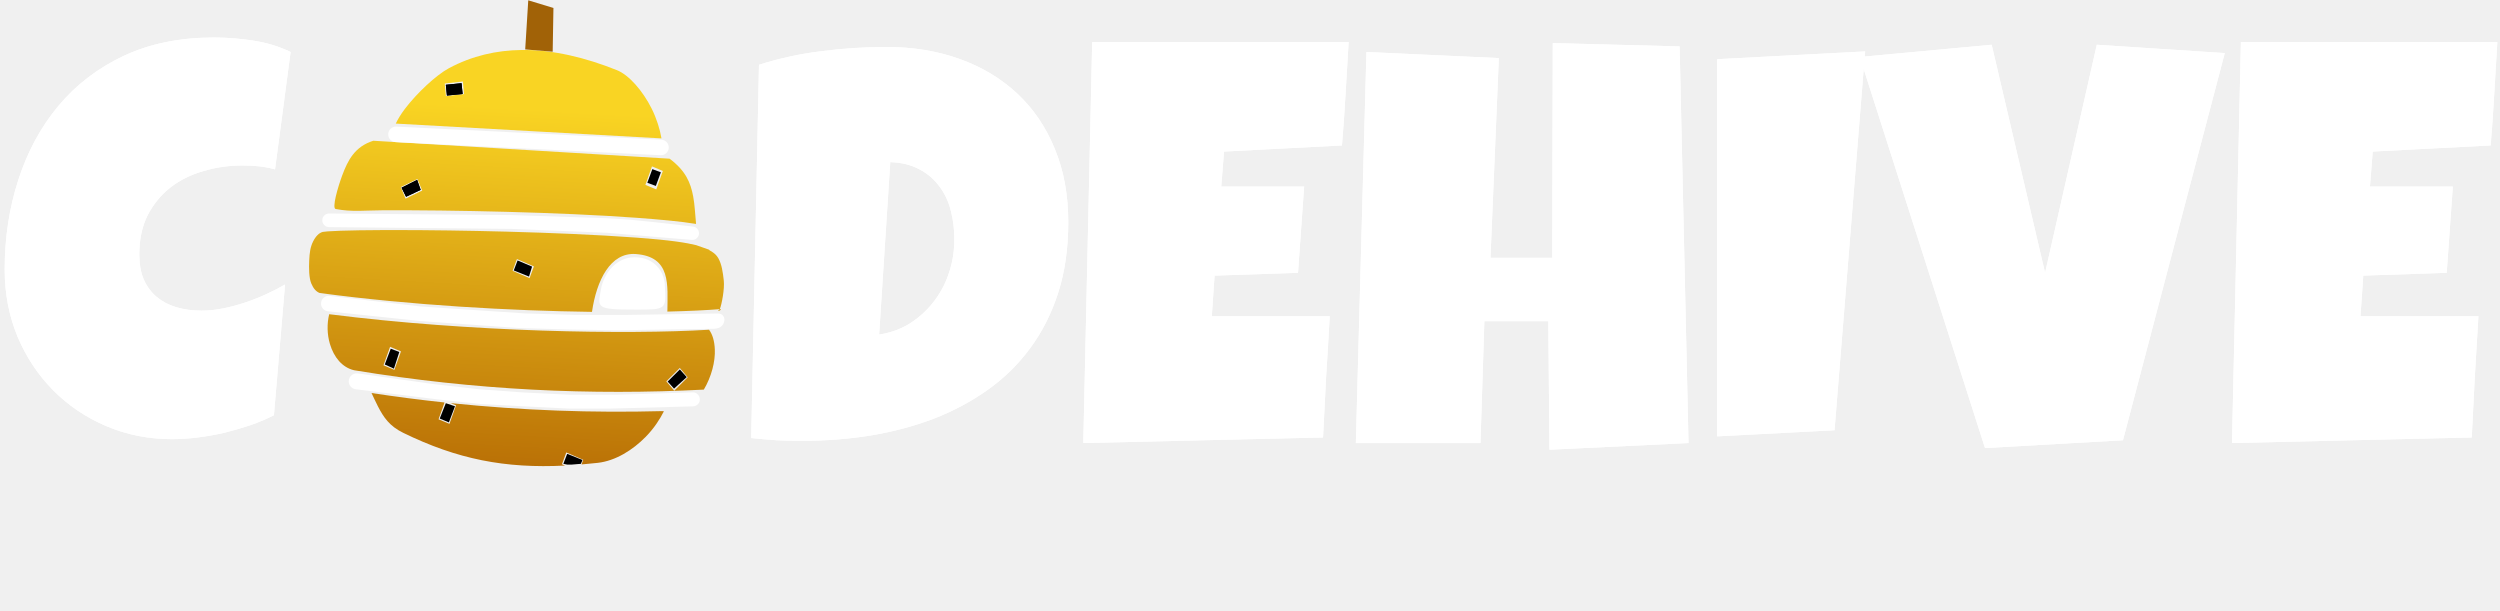
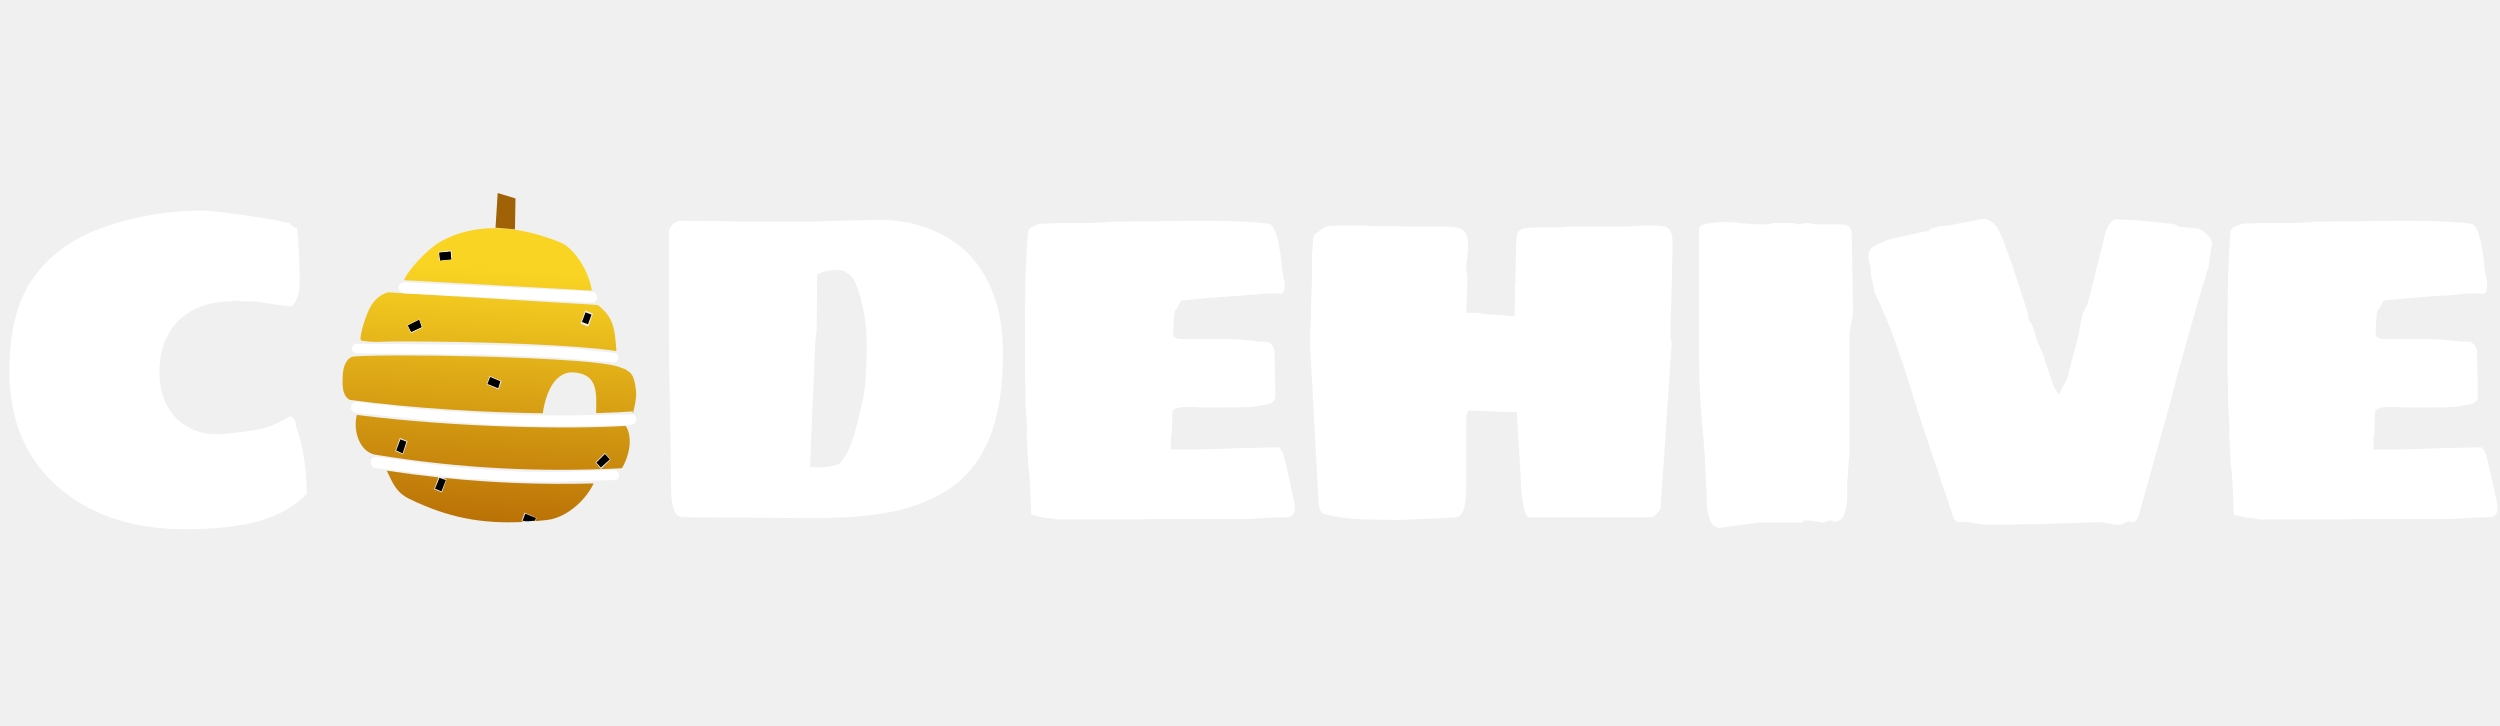
- <svg xmlns="http://www.w3.org/2000/svg" width="790" height="193" viewBox="0 0 790 193" fill="none">
-   <path d="M91.832 16.426L86.91 53.516C85.211 53.047 83.512 52.725 81.812 52.549C80.113 52.373 78.414 52.285 76.715 52.285C72.379 52.285 68.248 52.871 64.322 54.043C60.397 55.156 56.91 56.885 53.863 59.228C50.875 61.572 48.473 64.502 46.656 68.018C44.898 71.533 44.02 75.664 44.02 80.41C44.02 83.457 44.488 86.094 45.426 88.32C46.422 90.547 47.799 92.393 49.557 93.857C51.315 95.322 53.395 96.406 55.797 97.109C58.199 97.812 60.836 98.164 63.707 98.164C65.875 98.164 68.131 97.93 70.475 97.461C72.818 96.992 75.133 96.377 77.418 95.615C79.703 94.853 81.93 93.975 84.098 92.978C86.266 91.982 88.258 90.957 90.074 89.902L86.559 131.211C84.273 132.383 81.783 133.438 79.088 134.375C76.451 135.254 73.727 136.045 70.914 136.748C68.102 137.393 65.289 137.891 62.477 138.242C59.664 138.594 56.969 138.77 54.391 138.77C46.949 138.77 40.006 137.393 33.56 134.639C27.115 131.885 21.52 128.105 16.773 123.301C12.027 118.496 8.277 112.842 5.523 106.338C2.828 99.775 1.48 92.715 1.48 85.156C1.48 75.137 2.916 65.703 5.787 56.855C8.658 47.949 12.877 40.156 18.443 33.477C24.01 26.797 30.895 21.523 39.098 17.656C47.359 13.789 56.852 11.855 67.574 11.855C71.617 11.855 75.748 12.178 79.967 12.822C84.244 13.467 88.199 14.668 91.832 16.426ZM337.574 70.215C337.574 78.418 336.52 85.83 334.41 92.451C332.301 99.014 329.342 104.873 325.533 110.029C321.783 115.127 317.301 119.521 312.086 123.213C306.871 126.904 301.158 129.951 294.947 132.354C288.736 134.697 282.115 136.455 275.084 137.627C268.111 138.74 260.934 139.297 253.551 139.297C250.797 139.297 248.102 139.238 245.465 139.121C242.828 138.945 240.133 138.711 237.379 138.418L239.84 20.469C246.285 18.418 252.906 16.982 259.703 16.162C266.559 15.283 273.355 14.844 280.094 14.844C288.473 14.844 296.178 16.104 303.209 18.623C310.24 21.143 316.305 24.775 321.402 29.521C326.5 34.268 330.455 40.068 333.268 46.924C336.139 53.779 337.574 61.543 337.574 70.215ZM301.539 75.84C301.598 72.676 301.246 69.629 300.484 66.699C299.781 63.77 298.58 61.191 296.881 58.965C295.24 56.68 293.131 54.863 290.553 53.516C287.975 52.109 284.898 51.348 281.324 51.23L277.809 105.723C281.324 105.195 284.518 104.053 287.389 102.295C290.26 100.479 292.721 98.281 294.771 95.703C296.881 93.066 298.492 90.166 299.605 87.002C300.777 83.779 301.422 80.469 301.539 77.07V75.84ZM426.168 13.262C425.816 18.77 425.494 24.219 425.201 29.609C424.908 35 424.527 40.449 424.059 45.957L386.793 47.891L385.914 58.965H412.105L410.172 86.211L383.805 87.09L382.926 99.922H404.723H420.191C419.84 106.367 419.459 112.783 419.049 119.17C418.697 125.498 418.375 131.855 418.082 138.242L342.32 140L345.133 13.262H426.168ZM533.57 140L489.625 142.109L489.273 101.504H469.059L467.828 140H428.453L431.793 16.426L473.629 18.359L470.992 81.465H490.504L490.68 13.613L530.758 14.668L533.57 140ZM589.381 16.25L579.713 135.957L542.623 137.891V18.711L589.381 16.25ZM703.023 16.777L670.855 139.121L627.262 141.582L587.711 18.008L629.371 14.141L646.246 86.211L662.594 14.141L703.023 16.777ZM789.156 13.262C788.805 18.77 788.482 24.219 788.189 29.609C787.896 35 787.516 40.449 787.047 45.957L749.781 47.891L748.902 58.965H775.094L773.16 86.211L746.793 87.09L745.914 99.922H767.711H783.18C782.828 106.367 782.447 112.783 782.037 119.17C781.686 125.498 781.363 131.855 781.07 138.242L705.309 140L708.121 13.262H789.156Z" fill="white" />
-   <path d="M91.832 16.426L86.91 53.516C85.211 53.047 83.512 52.725 81.812 52.549C80.113 52.373 78.414 52.285 76.715 52.285C72.379 52.285 68.248 52.871 64.322 54.043C60.397 55.156 56.91 56.885 53.863 59.228C50.875 61.572 48.473 64.502 46.656 68.018C44.898 71.533 44.02 75.664 44.02 80.41C44.02 83.457 44.488 86.094 45.426 88.32C46.422 90.547 47.799 92.393 49.557 93.857C51.315 95.322 53.395 96.406 55.797 97.109C58.199 97.812 60.836 98.164 63.707 98.164C65.875 98.164 68.131 97.93 70.475 97.461C72.818 96.992 75.133 96.377 77.418 95.615C79.703 94.853 81.93 93.975 84.098 92.978C86.266 91.982 88.258 90.957 90.074 89.902L86.559 131.211C84.273 132.383 81.783 133.438 79.088 134.375C76.451 135.254 73.727 136.045 70.914 136.748C68.102 137.393 65.289 137.891 62.477 138.242C59.664 138.594 56.969 138.77 54.391 138.77C46.949 138.77 40.006 137.393 33.56 134.639C27.115 131.885 21.52 128.105 16.773 123.301C12.027 118.496 8.277 112.842 5.523 106.338C2.828 99.775 1.48 92.715 1.48 85.156C1.48 75.137 2.916 65.703 5.787 56.855C8.658 47.949 12.877 40.156 18.443 33.477C24.01 26.797 30.895 21.523 39.098 17.656C47.359 13.789 56.852 11.855 67.574 11.855C71.617 11.855 75.748 12.178 79.967 12.822C84.244 13.467 88.199 14.668 91.832 16.426ZM337.574 70.215C337.574 78.418 336.52 85.83 334.41 92.451C332.301 99.014 329.342 104.873 325.533 110.029C321.783 115.127 317.301 119.521 312.086 123.213C306.871 126.904 301.158 129.951 294.947 132.354C288.736 134.697 282.115 136.455 275.084 137.627C268.111 138.74 260.934 139.297 253.551 139.297C250.797 139.297 248.102 139.238 245.465 139.121C242.828 138.945 240.133 138.711 237.379 138.418L239.84 20.469C246.285 18.418 252.906 16.982 259.703 16.162C266.559 15.283 273.355 14.844 280.094 14.844C288.473 14.844 296.178 16.104 303.209 18.623C310.24 21.143 316.305 24.775 321.402 29.521C326.5 34.268 330.455 40.068 333.268 46.924C336.139 53.779 337.574 61.543 337.574 70.215ZM301.539 75.84C301.598 72.676 301.246 69.629 300.484 66.699C299.781 63.77 298.58 61.191 296.881 58.965C295.24 56.68 293.131 54.863 290.553 53.516C287.975 52.109 284.898 51.348 281.324 51.23L277.809 105.723C281.324 105.195 284.518 104.053 287.389 102.295C290.26 100.479 292.721 98.281 294.771 95.703C296.881 93.066 298.492 90.166 299.605 87.002C300.777 83.779 301.422 80.469 301.539 77.07V75.84ZM426.168 13.262C425.816 18.77 425.494 24.219 425.201 29.609C424.908 35 424.527 40.449 424.059 45.957L386.793 47.891L385.914 58.965H412.105L410.172 86.211L383.805 87.09L382.926 99.922H404.723H420.191C419.84 106.367 419.459 112.783 419.049 119.17C418.697 125.498 418.375 131.855 418.082 138.242L342.32 140L345.133 13.262H426.168ZM533.57 140L489.625 142.109L489.273 101.504H469.059L467.828 140H428.453L431.793 16.426L473.629 18.359L470.992 81.465H490.504L490.68 13.613L530.758 14.668L533.57 140ZM589.381 16.25L579.713 135.957L542.623 137.891V18.711L589.381 16.25ZM703.023 16.777L670.855 139.121L627.262 141.582L587.711 18.008L629.371 14.141L646.246 86.211L662.594 14.141L703.023 16.777ZM789.156 13.262C788.805 18.77 788.482 24.219 788.189 29.609C787.896 35 787.516 40.449 787.047 45.957L749.781 47.891L748.902 58.965H775.094L773.16 86.211L746.793 87.09L745.914 99.922H767.711H783.18C782.828 106.367 782.447 112.783 782.037 119.17C781.686 125.498 781.363 131.855 781.07 138.242L705.309 140L708.121 13.262H789.156Z" fill="white" />
-   <path d="M164.794 15.797C156.961 15.89 149.23 17.602 141.867 21.547C137.829 23.712 131.728 29.429 127.971 34.373C126.587 36.194 125.619 37.859 125.065 39.055L209.026 43.734C208.552 40.896 207.517 37.507 205.927 34.324C203.104 28.67 198.74 23.686 194.937 22.166C185.101 18.237 174.864 15.678 164.794 15.797ZM146.268 25.751L146.646 29.735L140.91 30.374L140.533 26.39L146.268 25.751ZM117.971 44.474C112.115 46.319 109.932 50.629 108.154 55.387C106.862 58.847 104.706 66.057 106.153 66.057C111.218 67.027 115.559 66.468 120.928 66.446C131.74 66.402 145.766 66.555 160.092 66.938C174.418 67.321 189.038 67.933 201.055 68.814C208.672 69.372 215.08 69.954 219.955 70.766C219.655 67.651 219.545 64.709 219.04 62.033C218.218 57.682 216.675 53.957 211.594 50.144L117.971 44.474ZM206.025 52.577L209.466 54.023L207.385 59.859L203.945 58.413L206.025 52.577ZM131.909 56.565L133.416 60.22L128.153 62.777L126.646 59.12L131.909 56.565ZM125.125 72.697C123.687 72.696 122.293 72.699 120.95 72.704C115.578 72.726 111.014 72.797 107.649 72.912C105.967 72.969 104.583 73.037 103.571 73.113C102.577 73.187 101.788 73.339 101.961 73.287L101.955 73.288C100.849 73.604 99.807 74.57 98.931 76.319C98.056 78.067 97.82 79.872 97.712 82.305C97.604 84.739 97.628 87.79 98.35 89.541C99.038 91.212 99.91 92.161 101.02 92.592C129.827 96.458 161.326 98.2 187.068 98.553C188.492 88.656 192.856 79.701 200.882 80.273C212.172 81.078 210.937 90.129 210.892 98.463C217.516 98.303 223.278 98.03 227.892 97.663L227.908 97.661L227.465 97.696C225.804 99.023 228.809 97.606 227.465 97.696C228.076 96.16 229.015 91.23 228.713 88.61C228.412 85.991 228.077 83.507 226.982 81.578C225.888 79.648 223.983 79.185 224.088 78.91L219.955 77.455C216.853 76.728 212.55 75.929 200.667 75.058C188.784 74.186 174.221 73.575 159.95 73.194C147.463 72.86 135.195 72.701 125.125 72.697ZM163.354 81.858L168.708 84.181L167.338 87.899L161.984 85.576L163.354 81.858ZM104.025 99.29C103.282 102.308 103.365 105.682 104.245 108.66C105.505 112.919 108.147 116.123 111.892 116.996C150.256 123.334 186.942 124.963 222.411 123.115C224.792 119.095 226.071 114.299 225.882 110.336C225.76 107.78 225.185 105.717 224.062 104.195C198.356 105.748 148.702 104.972 104.025 99.29ZM123.265 109.595L126.705 111.041L124.624 116.877L121.183 115.431L123.265 109.595ZM214.814 116.28L217.308 119.231L213.059 123.461L210.565 120.509L214.814 116.28ZM117.401 124.195C118.102 125.657 118.739 127.075 119.41 128.379C121.215 131.886 123.097 134.659 127.379 136.754C144.492 145.131 159.632 148.084 178.549 147.119L177.574 146.697L178.944 142.977L184.297 145.3L183.758 146.764C185.437 146.623 187.143 146.456 188.887 146.261C194.531 145.627 199.944 142.209 204.024 138.059C206.651 135.387 208.587 132.39 209.792 129.958L209.216 129.912C187.454 130.494 165.213 129.736 142.41 127.385L144.106 128.098L142.025 133.934L138.583 132.489L140.475 127.186C132.766 126.363 125.073 125.365 117.401 124.195Z" fill="url(#paint0_linear_550_2359)" />
-   <rect width="88.756" height="4.916" rx="2.458" transform="matrix(0.998784 0.0492954 -0.0487574 0.998811 122.794 39.8833)" fill="white" />
-   <path d="M110.291 121.165C109.816 119.415 111.285 117.751 113.08 118.004L136.782 121.349L151.735 123.046L165.241 124.016L180.194 124.744L194.665 124.744L218.871 123.989C220.786 123.929 221.866 126.169 220.627 127.629C220.22 128.108 219.63 128.391 219.002 128.408L192.977 129.109L179.712 129.109L165.241 128.382L151.735 127.654L138.23 126.199L112.42 123.012C111.401 122.886 110.56 122.156 110.291 121.165Z" fill="white" />
-   <path d="M101.442 95.816C101.511 94.404 102.76 93.345 104.164 93.508L132.983 96.851L165.724 99.037L181.882 99.523L197.559 99.523L226.971 99.067C228.038 99.051 228.912 99.911 228.912 100.978C228.912 102.374 227.895 103.561 226.516 103.774L225.776 103.888L194.906 104.373L179.953 104.131L163.794 103.646L132.983 101.463L103.629 98.367C102.339 98.231 101.379 97.111 101.442 95.816Z" fill="white" />
-   <path d="M101.847 69.583C101.866 68.402 102.835 67.457 104.016 67.467L161.629 67.966L191.789 68.952L199.267 69.441L206.496 70.172L219.014 71.598C220.082 71.72 220.89 72.624 220.89 73.7C220.891 74.938 219.833 75.912 218.599 75.809L206.249 74.78L191.792 73.559L161.632 72.331L103.977 71.77C102.784 71.758 101.828 70.777 101.847 69.583Z" fill="white" />
-   <path d="M210.1 90.554C210.582 97.829 210.341 97.829 201.176 97.829C187.671 97.829 188.876 97.341 190.082 90.554C191.529 84.973 195.871 80.85 201.418 81.335C206.482 81.578 210.1 85.598 210.1 90.554Z" fill="white" />
-   <path d="M145.844 26.286L146.188 29.695L141.226 30.201L140.882 26.791L145.844 26.286Z" fill="black" />
-   <path d="M145.844 26.286L146.188 29.695L141.226 30.201L140.882 26.791L145.844 26.286Z" fill="black" />
-   <path d="M131.813 56.842L132.923 59.994L128.317 62.177L126.894 59.317L131.813 56.842Z" fill="black" />
-   <path d="M131.813 56.842L132.923 59.994L128.317 62.177L126.894 59.317L131.813 56.842Z" fill="black" />
-   <rect width="2.873" height="4.593" transform="matrix(0.937289 0.348553 -0.345195 0.938531 206.138 53.4468)" fill="black" />
-   <path d="M163.553 82.305L168.135 84.245L167.171 87.398L162.347 85.458L163.553 82.305Z" fill="black" />
-   <path d="M123.478 110.193L126.182 111.23L124.482 116.499L121.588 115.179L123.478 110.193Z" fill="black" />
-   <path d="M140.882 127.411L143.777 128.381L141.847 133.474L138.953 132.262L140.882 127.411Z" fill="black" />
-   <path d="M210.979 120.578L214.837 116.741L217.008 119.166L212.994 122.804L210.979 120.578Z" fill="black" />
-   <path d="M179.23 143.417L184.053 145.357L183.571 146.569L180.677 146.812L179.23 146.812L178.024 146.569L179.23 143.417Z" fill="black" />
-   <path d="M166.93 0.095L174.888 2.521L174.647 16.343L165.965 15.616L166.93 0.095Z" fill="#A16207" />
+ <svg xmlns="http://www.w3.org/2000/svg" width="565" height="164" viewBox="0 0 565 164" fill="none">
+   <g clip-path="url(#clip0_775_806)">
+     <path d="M111.396 51.561C107.432 51.607 103.519 52.473 99.793 54.468C97.749 55.562 94.661 58.453 92.76 60.953C92.059 61.874 91.57 62.715 91.289 63.32L133.781 65.686C133.542 64.251 133.018 62.537 132.213 60.928C130.784 58.069 128.575 55.549 126.651 54.781C121.673 52.794 116.492 51.501 111.396 51.561ZM102.02 56.593L102.211 58.608L99.308 58.931L99.117 56.916L102.02 56.593ZM87.698 66.06C84.735 66.993 83.63 69.172 82.73 71.578C82.076 73.327 80.985 76.973 81.718 76.973C84.281 77.463 86.478 77.181 89.195 77.17C94.667 77.147 101.766 77.225 109.016 77.418C116.266 77.612 123.666 77.921 129.748 78.367C133.602 78.649 136.845 78.943 139.313 79.354C139.161 77.779 139.105 76.291 138.849 74.938C138.434 72.738 137.652 70.855 135.081 68.927L87.698 66.06ZM132.263 70.157L134.004 70.888L132.951 73.839L131.21 73.108L132.263 70.157ZM94.752 72.174L95.515 74.021L92.852 75.314L92.089 73.465L94.752 72.174ZM91.32 80.33C90.591 80.329 89.886 80.331 89.206 80.334C86.488 80.345 84.178 80.381 82.475 80.439C81.624 80.468 80.923 80.502 80.411 80.54C79.908 80.578 79.509 80.655 79.596 80.628L79.593 80.629C79.033 80.788 78.506 81.277 78.063 82.161C77.62 83.045 77.5 83.958 77.446 85.188C77.391 86.418 77.403 87.961 77.768 88.847C78.117 89.692 78.558 90.171 79.12 90.389C93.699 92.344 109.64 93.225 122.668 93.404C123.389 88.399 125.598 83.871 129.659 84.161C135.374 84.568 134.749 89.144 134.726 93.358C138.078 93.277 140.994 93.139 143.329 92.953L143.337 92.953L143.113 92.97C142.273 93.641 143.793 92.924 143.113 92.97C143.423 92.193 143.898 89.701 143.745 88.376C143.592 87.052 143.423 85.796 142.869 84.82C142.315 83.844 141.351 83.61 141.404 83.472L139.313 82.736C137.743 82.368 135.565 81.964 129.551 81.524C123.537 81.083 116.167 80.774 108.944 80.581C102.624 80.412 96.416 80.332 91.32 80.33ZM110.667 84.962L113.376 86.136L112.683 88.017L109.974 86.842L110.667 84.962ZM80.641 93.776C80.264 95.302 80.307 97.008 80.752 98.513C81.39 100.667 82.727 102.287 84.622 102.729C104.038 105.933 122.605 106.757 140.556 105.822C141.761 103.79 142.408 101.365 142.312 99.361C142.25 98.069 141.96 97.026 141.391 96.256C128.381 97.041 103.252 96.649 80.641 93.776ZM90.378 98.986L92.119 99.717L91.066 102.668L89.324 101.937L90.378 98.986ZM136.711 102.366L137.973 103.859L135.822 105.997L134.56 104.505L136.711 102.366ZM87.41 106.368C87.765 107.107 88.087 107.824 88.427 108.484C89.34 110.257 90.293 111.659 92.46 112.719C101.121 116.954 108.783 118.447 118.357 117.959L117.864 117.746L118.557 115.865L121.266 117.04L120.993 117.78C121.843 117.708 122.706 117.624 123.589 117.525C126.445 117.205 129.185 115.476 131.25 113.378C132.58 112.027 133.559 110.512 134.169 109.282L133.878 109.259C122.864 109.553 111.608 109.17 100.067 107.981L100.925 108.342L99.872 111.292L98.13 110.562L99.088 107.881C95.186 107.464 91.293 106.96 87.41 106.368Z" fill="url(#paint0_linear_775_806)" />
+     <rect width="44.919" height="2.486" rx="1.243" transform="matrix(0.998787 0.0492488 -0.0488035 0.998808 90.1394 63.7388)" fill="white" />
+     <path d="M83.812 104.836C83.572 103.952 84.314 103.11 85.222 103.238L97.219 104.929L104.787 105.787L111.622 106.278L119.19 106.646L126.513 106.646L138.765 106.264C139.734 106.234 140.279 107.366 139.652 108.105V108.105C139.447 108.347 139.148 108.49 138.831 108.498L125.659 108.853L118.946 108.853L111.622 108.485L104.787 108.117L97.951 107.381L84.889 105.77C84.374 105.706 83.948 105.337 83.812 104.836V104.836Z" fill="white" />
+     <path d="M79.334 92.019C79.368 91.305 80 90.77 80.71 90.852L95.296 92.542L111.866 93.648L120.044 93.894L127.978 93.894L142.864 93.663C143.404 93.655 143.846 94.09 143.846 94.629V94.629V94.629C143.846 95.335 143.331 95.935 142.634 96.043L142.259 96.101L126.635 96.346L119.068 96.223L110.89 95.978L95.296 94.875L80.439 93.309C79.787 93.24 79.302 92.674 79.334 92.019V92.019Z" fill="white" />
+     <path d="M79.538 78.755C79.548 78.158 80.038 77.68 80.635 77.686L109.794 77.938L125.058 78.436L128.842 78.683L132.501 79.053L138.837 79.774C139.377 79.836 139.786 80.293 139.786 80.837V80.837C139.786 81.463 139.251 81.955 138.628 81.903L132.376 81.383L125.059 80.766L109.795 80.145L80.616 79.861C80.012 79.855 79.529 79.359 79.538 78.755V78.755Z" fill="white" />
+     <path d="M101.805 56.864L101.979 58.588L99.468 58.843L99.294 57.119L101.805 56.864Z" fill="black" />
+     <path d="M101.805 56.864L101.979 58.588L99.468 58.843L99.294 57.119L101.805 56.864Z" fill="black" />
+     <path d="M94.704 72.314L95.266 73.907L92.935 75.011L92.215 73.565L94.704 72.314Z" fill="black" />
+     <path d="M94.704 72.314L95.266 73.907L92.935 75.011L92.215 73.565L94.704 72.314Z" fill="black" />
+     <rect width="1.454" height="2.323" transform="matrix(0.937397 0.348262 -0.345484 0.938425 132.32 70.5967)" fill="black" />
+     <path d="M110.768 85.188L113.087 86.169L112.598 87.763L110.157 86.782L110.768 85.188Z" fill="black" />
+     <path d="M90.486 99.289L91.854 99.813L90.994 102.477L89.529 101.81L90.486 99.289Z" fill="black" />
+     <path d="M99.294 107.994L100.759 108.485L99.782 111.06L98.318 110.447L99.294 107.994Z" fill="black" />
+     <path d="M134.77 104.539L136.723 102.599L137.821 103.825L135.79 105.665L134.77 104.539Z" fill="black" />
+     <path d="M118.701 116.087L121.143 117.068L120.899 117.681L119.434 117.804L118.701 117.804L118.091 117.681L118.701 116.087Z" fill="black" />
+     <path d="M112.477 43.621L116.504 44.847L116.382 51.836L111.988 51.468L112.477 43.621Z" fill="#A16207" />
+   </g>
+   <path d="M65.527 94.1C66.394 94.367 66.827 94.933 66.827 95.8V96.1C68.494 100.7 69.327 105.867 69.327 111.6C66.66 114.4 63.127 116.433 58.727 117.7C54.394 118.967 48.727 119.6 41.727 119.6C30.26 119.6 20.894 116.567 13.627 110.5C5.96 104.1 2.127 95.2 2.127 83.8C2.127 77.4 3.027 72.033 4.827 67.7C6.694 63.3 9.627 59.567 13.627 56.5C15.96 54.7 18.827 53.133 22.227 51.8C25.694 50.467 29.46 49.433 33.527 48.7C37.594 47.967 41.694 47.6 45.827 47.6C46.894 47.6 47.794 47.667 48.527 47.8C49.26 47.867 50.127 47.967 51.127 48.1C52.194 48.233 53.694 48.433 55.627 48.7C56.027 48.7 56.427 48.767 56.827 48.9C57.227 48.967 57.66 49.033 58.127 49.1L61.427 49.6C61.96 49.667 62.594 49.8 63.327 50C64.06 50.2 64.66 50.3 65.127 50.3C65.194 50.3 65.26 50.333 65.327 50.4C65.394 50.4 65.494 50.433 65.627 50.5C65.694 50.567 65.76 50.667 65.827 50.8C65.894 50.933 65.96 51.033 66.027 51.1C66.494 51.367 66.76 51.5 66.827 51.5H67.127L67.327 53.5C67.394 54.033 67.427 54.567 67.427 55.1C67.427 55.633 67.46 56.167 67.527 56.7C67.594 57.367 67.627 58.267 67.627 59.4C67.694 60.533 67.727 61.767 67.727 63.1C67.727 64.9 67.56 66.267 67.227 67.2C66.96 68.067 66.46 68.767 65.727 69.3L57.327 68.1H55.927C55.26 68.1 54.827 68.1 54.627 68.1C54.494 68.033 54.327 68 54.127 68C53.927 67.933 53.427 67.933 52.627 68L52.527 68.1C47.46 68.1 43.427 69.533 40.427 72.4C37.494 75.267 36.027 79.133 36.027 84C36.027 88.667 37.427 92.3 40.227 94.9C43.094 97.5 46.76 98.533 51.227 98L55.527 97.5C56.794 97.367 58.127 97.133 59.527 96.8C60.994 96.467 62.994 95.567 65.527 94.1ZM182.874 117.1L154.374 116.9C153.24 116.9 152.507 116.167 152.174 114.7C151.84 113.5 151.674 112.167 151.674 110.7C151.674 108.433 151.64 106.067 151.574 103.6C151.574 101.133 151.54 98.333 151.474 95.2C151.407 91.933 151.34 88.6 151.274 85.2C151.207 81.733 151.174 78.167 151.174 74.5V52.5C151.174 51.9 151.44 51.333 151.974 50.8C152.574 50.2 153.174 49.9 153.774 49.9L165.374 50C166.107 50.067 166.974 50.1 167.974 50.1C168.974 50.1 170.874 50.1 173.674 50.1C176.207 50.1 178.44 50.1 180.374 50.1C182.307 50.1 183.974 50.067 185.374 50L189.074 49.9C191.14 49.833 192.974 49.8 194.574 49.8C196.24 49.733 197.674 49.7 198.874 49.7C203.807 49.7 208.274 50.7 212.274 52.7C216.274 54.633 219.44 57.4 221.774 61C225.04 66.067 226.674 72.3 226.674 79.7C226.674 86.7 225.874 92.567 224.274 97.3C222.674 101.967 220.207 105.767 216.874 108.7C213.474 111.633 209.04 113.8 203.574 115.2C198.107 116.533 191.207 117.167 182.874 117.1ZM183.774 88.4L183.074 105.5C183.407 105.567 183.94 105.6 184.674 105.6C185.074 105.6 185.507 105.6 185.974 105.6C186.507 105.533 187.107 105.467 187.774 105.4C187.974 105.333 188.14 105.3 188.274 105.3C188.474 105.233 188.674 105.167 188.874 105.1C188.94 105.033 189.04 105 189.174 105C189.374 105 189.507 104.967 189.574 104.9C190.64 103.967 191.607 102.3 192.474 99.9C193.34 97.5 194.24 94 195.174 89.4C195.44 87.733 195.607 86.067 195.674 84.4C195.807 82.733 195.874 81.067 195.874 79.4V77.5C195.874 75.567 195.707 73.567 195.374 71.5C195.04 69.433 194.607 67.567 194.074 65.9C193.54 64.233 192.974 63.067 192.374 62.4C191.307 61.467 190.374 61 189.574 61C188.707 61 187.94 61.067 187.274 61.2C186.607 61.333 186.14 61.433 185.874 61.5C185.807 61.567 185.407 61.733 184.674 62L184.574 74C184.574 74.533 184.507 75.2 184.374 76C184.307 76.8 184.24 77.733 184.174 78.8L184.074 81.2C184.007 84.467 183.907 86.867 183.774 88.4ZM255.643 117.4H239.843C239.109 117.4 238.609 117.367 238.343 117.3C238.009 117.233 237.643 117.167 237.243 117.1C236.843 117.1 236.409 117.067 235.943 117L233.843 116.5C233.509 116.5 233.243 116.4 233.043 116.2C233.043 116.067 233.043 116 233.043 116C233.043 114.267 232.943 112 232.743 109.2C232.743 108.133 232.676 107.233 232.543 106.5C232.476 105.767 232.409 105.1 232.343 104.5L232.143 100.3C232.076 99.7 232.043 99.033 232.043 98.3C232.109 97.567 232.109 96.733 232.043 95.8L231.843 92.8C231.776 91.533 231.743 90.4 231.743 89.4C231.809 88.4 231.809 87.567 231.743 86.9C231.743 86.567 231.709 86.167 231.643 85.7C231.643 85.167 231.643 84.333 231.643 83.2C231.643 82 231.643 80.267 231.643 78C231.643 71.667 231.676 66.567 231.743 62.7C231.876 58.767 232.076 55.333 232.343 52.4C232.343 51.733 233.176 51.133 234.843 50.6C235.509 50.533 236.276 50.5 237.143 50.5C238.076 50.433 238.943 50.4 239.743 50.4C242.476 50.4 244.809 50.4 246.743 50.4C248.743 50.333 250.376 50.233 251.643 50.1C255.576 50.033 259.009 50 261.943 50C264.876 49.933 267.376 49.9 269.443 49.9H273.843C276.643 49.9 279.076 49.967 281.143 50.1C283.209 50.233 284.976 50.367 286.443 50.5C287.443 50.5 288.209 51.733 288.743 54.2C288.876 54.467 288.976 54.867 289.043 55.4C289.109 55.933 289.243 56.767 289.443 57.9C289.576 59.367 289.709 60.5 289.843 61.3C289.976 62.1 290.109 62.867 290.243 63.6C290.309 63.733 290.343 64.1 290.343 64.7C290.276 64.767 290.243 65.033 290.243 65.5C290.176 66.1 289.809 66.4 289.143 66.4C289.009 66.333 288.643 66.3 288.043 66.3C286.576 66.3 284.976 66.4 283.243 66.6C281.576 66.733 279.676 66.867 277.543 67L272.343 67.4L267.143 67.9C266.943 67.9 266.676 68.267 266.343 69C266.143 69.467 265.943 69.8 265.743 70C265.543 70.133 265.409 70.5 265.343 71.1L265.143 74.5C265.076 75.367 265.176 75.933 265.443 76.2C265.709 76.467 266.209 76.6 266.943 76.6H275.843C278.376 76.6 281.343 76.8 284.743 77.2H285.743C287.009 77.2 287.776 77.933 288.043 79.4L288.243 89.3V89.6C288.243 90.8 287.109 91.467 284.843 91.6C284.243 91.8 283.343 91.933 282.143 92C280.943 92.067 279.109 92.1 276.643 92.1C274.176 92.1 272.543 92.1 271.743 92.1C271.009 92.1 270.476 92.067 270.143 92C268.743 92 267.843 92 267.443 92C267.043 92 266.776 92.033 266.643 92.1C265.976 92.233 265.509 92.4 265.243 92.6C265.043 92.733 264.943 93.167 264.943 93.9C264.943 94.567 264.909 95.833 264.843 97.7C264.776 97.967 264.709 98.333 264.643 98.8C264.643 99.2 264.643 100.133 264.643 101.6C268.643 101.6 271.776 101.567 274.043 101.5C276.309 101.433 278.076 101.367 279.343 101.3C281.276 101.233 283.009 101.2 284.543 101.2C286.143 101.133 287.576 101.1 288.843 101.1C289.043 101.1 289.309 101.333 289.643 101.8C289.909 102.267 290.276 103.467 290.743 105.4C291.209 107.333 291.776 109.967 292.443 113.3C292.576 113.633 292.643 114.133 292.643 114.8C292.643 116.2 292.009 116.9 290.743 116.9C288.609 116.9 286.243 117 283.643 117.2C283.176 117.267 282.509 117.3 281.643 117.3C280.843 117.3 279.143 117.3 276.543 117.3C274.209 117.3 271.609 117.3 268.743 117.3C265.943 117.3 263.343 117.3 260.943 117.3C258.609 117.367 256.843 117.4 255.643 117.4ZM316.896 117.5C312.696 117.5 309.262 117.433 306.596 117.3C303.996 117.167 301.496 116.767 299.096 116.1C298.829 116.1 298.562 115.767 298.296 115.1C298.096 114.367 297.996 113.833 297.996 113.5L296.096 78.3V76.2C296.096 75.933 296.096 75.6 296.096 75.2C296.096 74.733 296.129 74.267 296.196 73.8C296.262 73.133 296.296 72.433 296.296 71.7C296.296 70.9 296.296 69.967 296.296 68.9L296.496 63.7V60.7C296.496 59.7 296.496 58.733 296.496 57.8C296.562 56.8 296.629 55.867 296.696 55C296.696 54.267 296.762 53.8 296.896 53.6V53.3C296.962 53.233 297.062 53.133 297.196 53C297.329 52.867 297.496 52.733 297.696 52.6C298.096 52.333 298.396 52.1 298.596 51.9C299.196 51.3 300.162 51 301.496 51H308.896C309.229 51.067 309.696 51.1 310.296 51.1C310.962 51.1 311.729 51.1 312.596 51.1C313.529 51.1 314.396 51.1 315.196 51.1C316.062 51.1 316.729 51.133 317.196 51.2H327.096C328.829 51.2 330.029 51.5 330.696 52.1C331.429 52.633 331.796 53.767 331.796 55.5V56.5C331.796 56.767 331.762 57.033 331.696 57.3C331.629 57.567 331.596 57.833 331.596 58.1L331.396 59.6V60.9C331.396 61.233 331.429 61.5 331.496 61.7C331.562 61.9 331.596 62.267 331.596 62.8C331.596 63.667 331.596 64.433 331.596 65.1C331.596 65.7 331.562 66.2 331.496 66.6L331.396 70.7H334.096C334.896 70.9 335.862 71.033 336.996 71.1C338.129 71.167 338.996 71.2 339.596 71.2C339.929 71.267 340.296 71.333 340.696 71.4C341.162 71.4 341.696 71.4 342.296 71.4L342.396 64.6C342.462 64.267 342.496 63.9 342.496 63.5C342.496 63.033 342.496 62.533 342.496 62L342.596 57.9V57C342.596 56.067 342.629 55.2 342.696 54.4C342.762 53.533 342.862 52.9 342.996 52.5C343.596 51.9 344.096 51.6 344.496 51.6C344.696 51.533 344.996 51.5 345.396 51.5C345.862 51.433 346.529 51.4 347.396 51.4H349.996C350.929 51.4 351.796 51.4 352.596 51.4C353.396 51.333 354.129 51.267 354.796 51.2H360.496C363.162 51.2 365.362 51.2 367.096 51.2C368.896 51.133 370.229 51.067 371.096 51H373.796C375.396 51 376.429 51.167 376.896 51.5C377.629 51.967 377.996 53.133 377.996 55C377.996 56.267 377.962 57.767 377.896 59.5C377.896 61.233 377.862 63.233 377.796 65.5C377.596 69.7 377.496 73.1 377.496 75.7C377.496 76.1 377.529 76.433 377.596 76.7C377.662 76.967 377.729 77.167 377.796 77.3V77.7L375.296 114.7C375.296 114.967 375.029 115.4 374.496 116C373.962 116.6 373.462 116.9 372.996 116.9H345.496C345.429 116.9 345.329 116.833 345.196 116.7C345.129 116.567 345.029 116.467 344.896 116.4C344.696 116 344.562 115.6 344.496 115.2C344.429 114.8 344.329 114.3 344.196 113.7L343.896 111.6L342.796 93.1H342.096C341.162 93.1 340.329 93.1 339.596 93.1C338.929 93.1 338.296 93.067 337.696 93C336.496 92.933 335.496 92.9 334.696 92.9C333.962 92.833 333.429 92.8 333.096 92.8H332.196C331.662 92.8 331.396 93.367 331.396 94.5V110.2C331.396 110.6 331.362 111.3 331.296 112.3C331.229 113.233 331.062 114.167 330.796 115.1C330.529 116.033 330.029 116.633 329.296 116.9L327.696 117C325.096 117.133 322.896 117.233 321.096 117.3C319.362 117.367 317.962 117.433 316.896 117.5ZM391.286 118.9L388.686 119.3C387.753 119.3 387.053 118.8 386.586 117.8C386.186 116.867 385.92 115.833 385.786 114.7C385.72 113.5 385.686 112.6 385.686 112C385.686 110.733 385.653 110 385.586 109.8C385.52 108.667 385.453 107.233 385.386 105.5C385.32 103.7 385.186 101.6 384.986 99.2L384.586 94.8C384.32 91.333 384.153 88.4 384.086 86C384.02 83.533 383.986 81.467 383.986 79.8V51.9C383.986 51.233 384.52 50.8 385.586 50.6C386.653 50.333 387.886 50.2 389.286 50.2C389.686 50.2 390.153 50.2 390.686 50.2C391.22 50.2 391.753 50.233 392.286 50.3C392.82 50.367 393.286 50.433 393.686 50.5C394.086 50.5 394.42 50.5 394.686 50.5C395.22 50.567 395.953 50.633 396.886 50.7C397.82 50.7 398.886 50.7 400.086 50.7L400.486 50.4H405.486C405.82 50.6 406.12 50.7 406.386 50.7H406.786C406.92 50.567 407.353 50.5 408.086 50.5C408.153 50.433 408.22 50.4 408.286 50.4H408.486C408.753 50.4 409.02 50.433 409.286 50.5L409.986 50.7H416.086C417.02 50.7 417.653 50.933 417.986 51.4C418.32 51.8 418.486 52.167 418.486 52.5L418.786 70.6C418.786 70.8 418.753 71 418.686 71.2L418.386 72.9C418.12 74.3 417.986 75.567 417.986 76.7C417.986 77.767 417.986 78.7 417.986 79.5V101.9L417.686 106.2C417.62 107.2 417.553 108.1 417.486 108.9C417.42 109.7 417.42 110.4 417.486 111C417.486 114 417.12 116 416.386 117C415.986 117.6 415.32 117.9 414.386 117.9L414.286 117.7L413.786 117.6C413.653 117.6 413.586 117.633 413.586 117.7H413.086C412.886 117.767 412.72 117.833 412.586 117.9C412.453 117.967 412.353 118.033 412.286 118.1C412.086 118.1 411.753 118.067 411.286 118C410.82 117.933 410.253 117.833 409.586 117.7L407.986 117.6C407.653 117.6 407.453 117.767 407.386 118.1H397.086L394.086 118.6L391.286 118.9ZM448.807 118.6C448.34 118.6 447.873 118.533 447.407 118.4C447.007 118.333 446.54 118.267 446.007 118.2C445.54 118.133 445.073 118.067 444.607 118C444.14 117.933 443.707 117.9 443.307 117.9C443.173 117.9 443.107 117.933 443.107 118H442.507C441.84 117.6 441.507 117.267 441.507 117L434.407 95.9C433.673 93.7 432.807 90.967 431.807 87.7C430.807 84.433 429.64 80.933 428.307 77.2C426.973 73.4 425.407 69.667 423.607 66C423.54 65.867 423.507 65.567 423.507 65.1L423.207 63.8C423.073 63.2 422.973 62.767 422.907 62.5C422.84 62.233 422.807 61.8 422.807 61.2C422.807 60.667 422.673 60.033 422.407 59.3C422.207 58.5 422.207 57.733 422.407 57C422.607 56.2 423.34 55.567 424.607 55.1L426.907 54.1L435.007 52.3C435.073 52.3 435.207 52.3 435.407 52.3C435.607 52.233 435.74 52.233 435.807 52.3C435.94 52.367 436.007 52.3 436.007 52.1C436.073 51.833 436.14 51.7 436.207 51.7C436.207 51.7 436.24 51.733 436.307 51.8C436.373 51.8 436.44 51.767 436.507 51.7C436.573 51.633 436.64 51.6 436.707 51.6C436.907 51.533 437.04 51.5 437.107 51.5C437.24 51.5 437.407 51.467 437.607 51.4L438.207 51.1L440.207 51L446.507 49.8C447.973 49.333 449.107 49.4 449.907 50C450.773 50.533 451.407 51.267 451.807 52.2C452.273 53.133 452.607 53.933 452.807 54.6L454.507 59.1C454.707 59.567 455.04 60.6 455.507 62.2C456.04 63.733 456.573 65.367 457.107 67.1C457.707 68.767 458.107 70.067 458.307 71L458.407 71.4C458.407 71.8 458.44 72.133 458.507 72.4C458.84 72.667 459.107 73.1 459.307 73.7C459.573 74.233 459.74 74.667 459.807 75L460.407 77.1L461.707 80L463.707 86.1L464.307 87.6L465.307 89.3C465.307 89.167 465.473 88.8 465.807 88.2C466.14 87.6 466.473 86.967 466.807 86.3C467.14 85.633 467.307 85.233 467.307 85.1L468.507 80.4L469.507 76.8C469.64 76.467 469.707 76.133 469.707 75.8C469.773 75.4 469.84 75.067 469.907 74.8L470.207 73.2L470.507 71.7C470.64 71.033 470.873 70.433 471.207 69.9C471.607 69.3 471.94 68.367 472.207 67.1C473.74 61.033 474.873 56.5 475.607 53.5C476.34 50.5 477.473 49.2 479.007 49.6L483.307 49.8L490.907 50.6C491.24 50.6 491.607 50.733 492.007 51C492.473 51.267 492.84 51.367 493.107 51.3L496.207 51.6C497.14 51.667 498.073 52.2 499.007 53.2C499.94 54.2 500.14 55.3 499.607 56.5C499.607 56.833 499.573 57.3 499.507 57.9C499.44 58.433 499.307 59.3 499.107 60.5C499.04 60.767 498.94 61.033 498.807 61.3C498.673 61.567 498.607 61.767 498.607 61.9C498.54 62.1 498.507 62.267 498.507 62.4C498.507 62.533 498.473 62.633 498.407 62.7C497.74 64.833 496.94 67.533 496.007 70.8C495.073 74.067 494.107 77.5 493.107 81.1C492.107 84.7 491.207 88.067 490.407 91.2C489.607 94.267 488.94 96.667 488.407 98.4L483.207 117C483.207 117.2 482.873 117.533 482.207 118H481.907L481.507 117.9C481.24 117.9 480.973 117.9 480.707 117.9C480.507 117.9 480.307 118 480.107 118.2C479.84 118.467 479.44 118.6 478.907 118.6C477.907 118.6 477.007 118.467 476.207 118.2C475.673 118.133 475.173 118.067 474.707 118C474.307 118 473.94 118 473.607 118C471.473 118.133 468.84 118.233 465.707 118.3C462.573 118.433 459.473 118.5 456.407 118.5C453.34 118.567 450.807 118.6 448.807 118.6ZM527.42 117.4H511.62C510.887 117.4 510.387 117.367 510.12 117.3C509.787 117.233 509.42 117.167 509.02 117.1C508.62 117.1 508.187 117.067 507.72 117L505.62 116.5C505.287 116.5 505.02 116.4 504.82 116.2C504.82 116.067 504.82 116 504.82 116C504.82 114.267 504.72 112 504.52 109.2C504.52 108.133 504.453 107.233 504.32 106.5C504.253 105.767 504.187 105.1 504.12 104.5L503.92 100.3C503.853 99.7 503.82 99.033 503.82 98.3C503.887 97.567 503.887 96.733 503.82 95.8L503.62 92.8C503.553 91.533 503.52 90.4 503.52 89.4C503.587 88.4 503.587 87.567 503.52 86.9C503.52 86.567 503.487 86.167 503.42 85.7C503.42 85.167 503.42 84.333 503.42 83.2C503.42 82 503.42 80.267 503.42 78C503.42 71.667 503.453 66.567 503.52 62.7C503.653 58.767 503.853 55.333 504.12 52.4C504.12 51.733 504.953 51.133 506.62 50.6C507.287 50.533 508.053 50.5 508.92 50.5C509.853 50.433 510.72 50.4 511.52 50.4C514.253 50.4 516.587 50.4 518.52 50.4C520.52 50.333 522.153 50.233 523.42 50.1C527.353 50.033 530.787 50 533.72 50C536.653 49.933 539.153 49.9 541.22 49.9H545.62C548.42 49.9 550.853 49.967 552.92 50.1C554.987 50.233 556.753 50.367 558.22 50.5C559.22 50.5 559.987 51.733 560.52 54.2C560.653 54.467 560.753 54.867 560.82 55.4C560.887 55.933 561.02 56.767 561.22 57.9C561.353 59.367 561.487 60.5 561.62 61.3C561.753 62.1 561.887 62.867 562.02 63.6C562.087 63.733 562.12 64.1 562.12 64.7C562.053 64.767 562.02 65.033 562.02 65.5C561.953 66.1 561.587 66.4 560.92 66.4C560.787 66.333 560.42 66.3 559.82 66.3C558.353 66.3 556.753 66.4 555.02 66.6C553.353 66.733 551.453 66.867 549.32 67L544.12 67.4L538.92 67.9C538.72 67.9 538.453 68.267 538.12 69C537.92 69.467 537.72 69.8 537.52 70C537.32 70.133 537.187 70.5 537.12 71.1L536.92 74.5C536.853 75.367 536.953 75.933 537.22 76.2C537.487 76.467 537.987 76.6 538.72 76.6H547.62C550.153 76.6 553.12 76.8 556.52 77.2H557.52C558.787 77.2 559.553 77.933 559.82 79.4L560.02 89.3V89.6C560.02 90.8 558.887 91.467 556.62 91.6C556.02 91.8 555.12 91.933 553.92 92C552.72 92.067 550.887 92.1 548.42 92.1C545.953 92.1 544.32 92.1 543.52 92.1C542.787 92.1 542.253 92.067 541.92 92C540.52 92 539.62 92 539.22 92C538.82 92 538.553 92.033 538.42 92.1C537.753 92.233 537.287 92.4 537.02 92.6C536.82 92.733 536.72 93.167 536.72 93.9C536.72 94.567 536.687 95.833 536.62 97.7C536.553 97.967 536.487 98.333 536.42 98.8C536.42 99.2 536.42 100.133 536.42 101.6C540.42 101.6 543.553 101.567 545.82 101.5C548.087 101.433 549.853 101.367 551.12 101.3C553.053 101.233 554.787 101.2 556.32 101.2C557.92 101.133 559.353 101.1 560.62 101.1C560.82 101.1 561.087 101.333 561.42 101.8C561.687 102.267 562.053 103.467 562.52 105.4C562.987 107.333 563.553 109.967 564.22 113.3C564.353 113.633 564.42 114.133 564.42 114.8C564.42 116.2 563.787 116.9 562.52 116.9C560.387 116.9 558.02 117 555.42 117.2C554.953 117.267 554.287 117.3 553.42 117.3C552.62 117.3 550.92 117.3 548.32 117.3C545.987 117.3 543.387 117.3 540.52 117.3C537.72 117.3 535.12 117.3 532.72 117.3C530.387 117.367 528.62 117.4 527.42 117.4Z" fill="white" />
  <defs>
-     <linearGradient id="paint0_linear_550_2359" x1="163.234" y1="147.301" x2="169.568" y2="34.536" gradientUnits="userSpaceOnUse">
+     <linearGradient id="paint0_linear_775_806" x1="110.606" y1="118.051" x2="113.806" y2="61.035" gradientUnits="userSpaceOnUse">
      <stop stop-color="#BA7106" />
      <stop offset="1" stop-color="#F9D423" />
    </linearGradient>
+     <clipPath id="clip0_775_806">
+       <rect width="83" height="90" fill="white" transform="translate(70 37)" />
+     </clipPath>
  </defs>
</svg>
